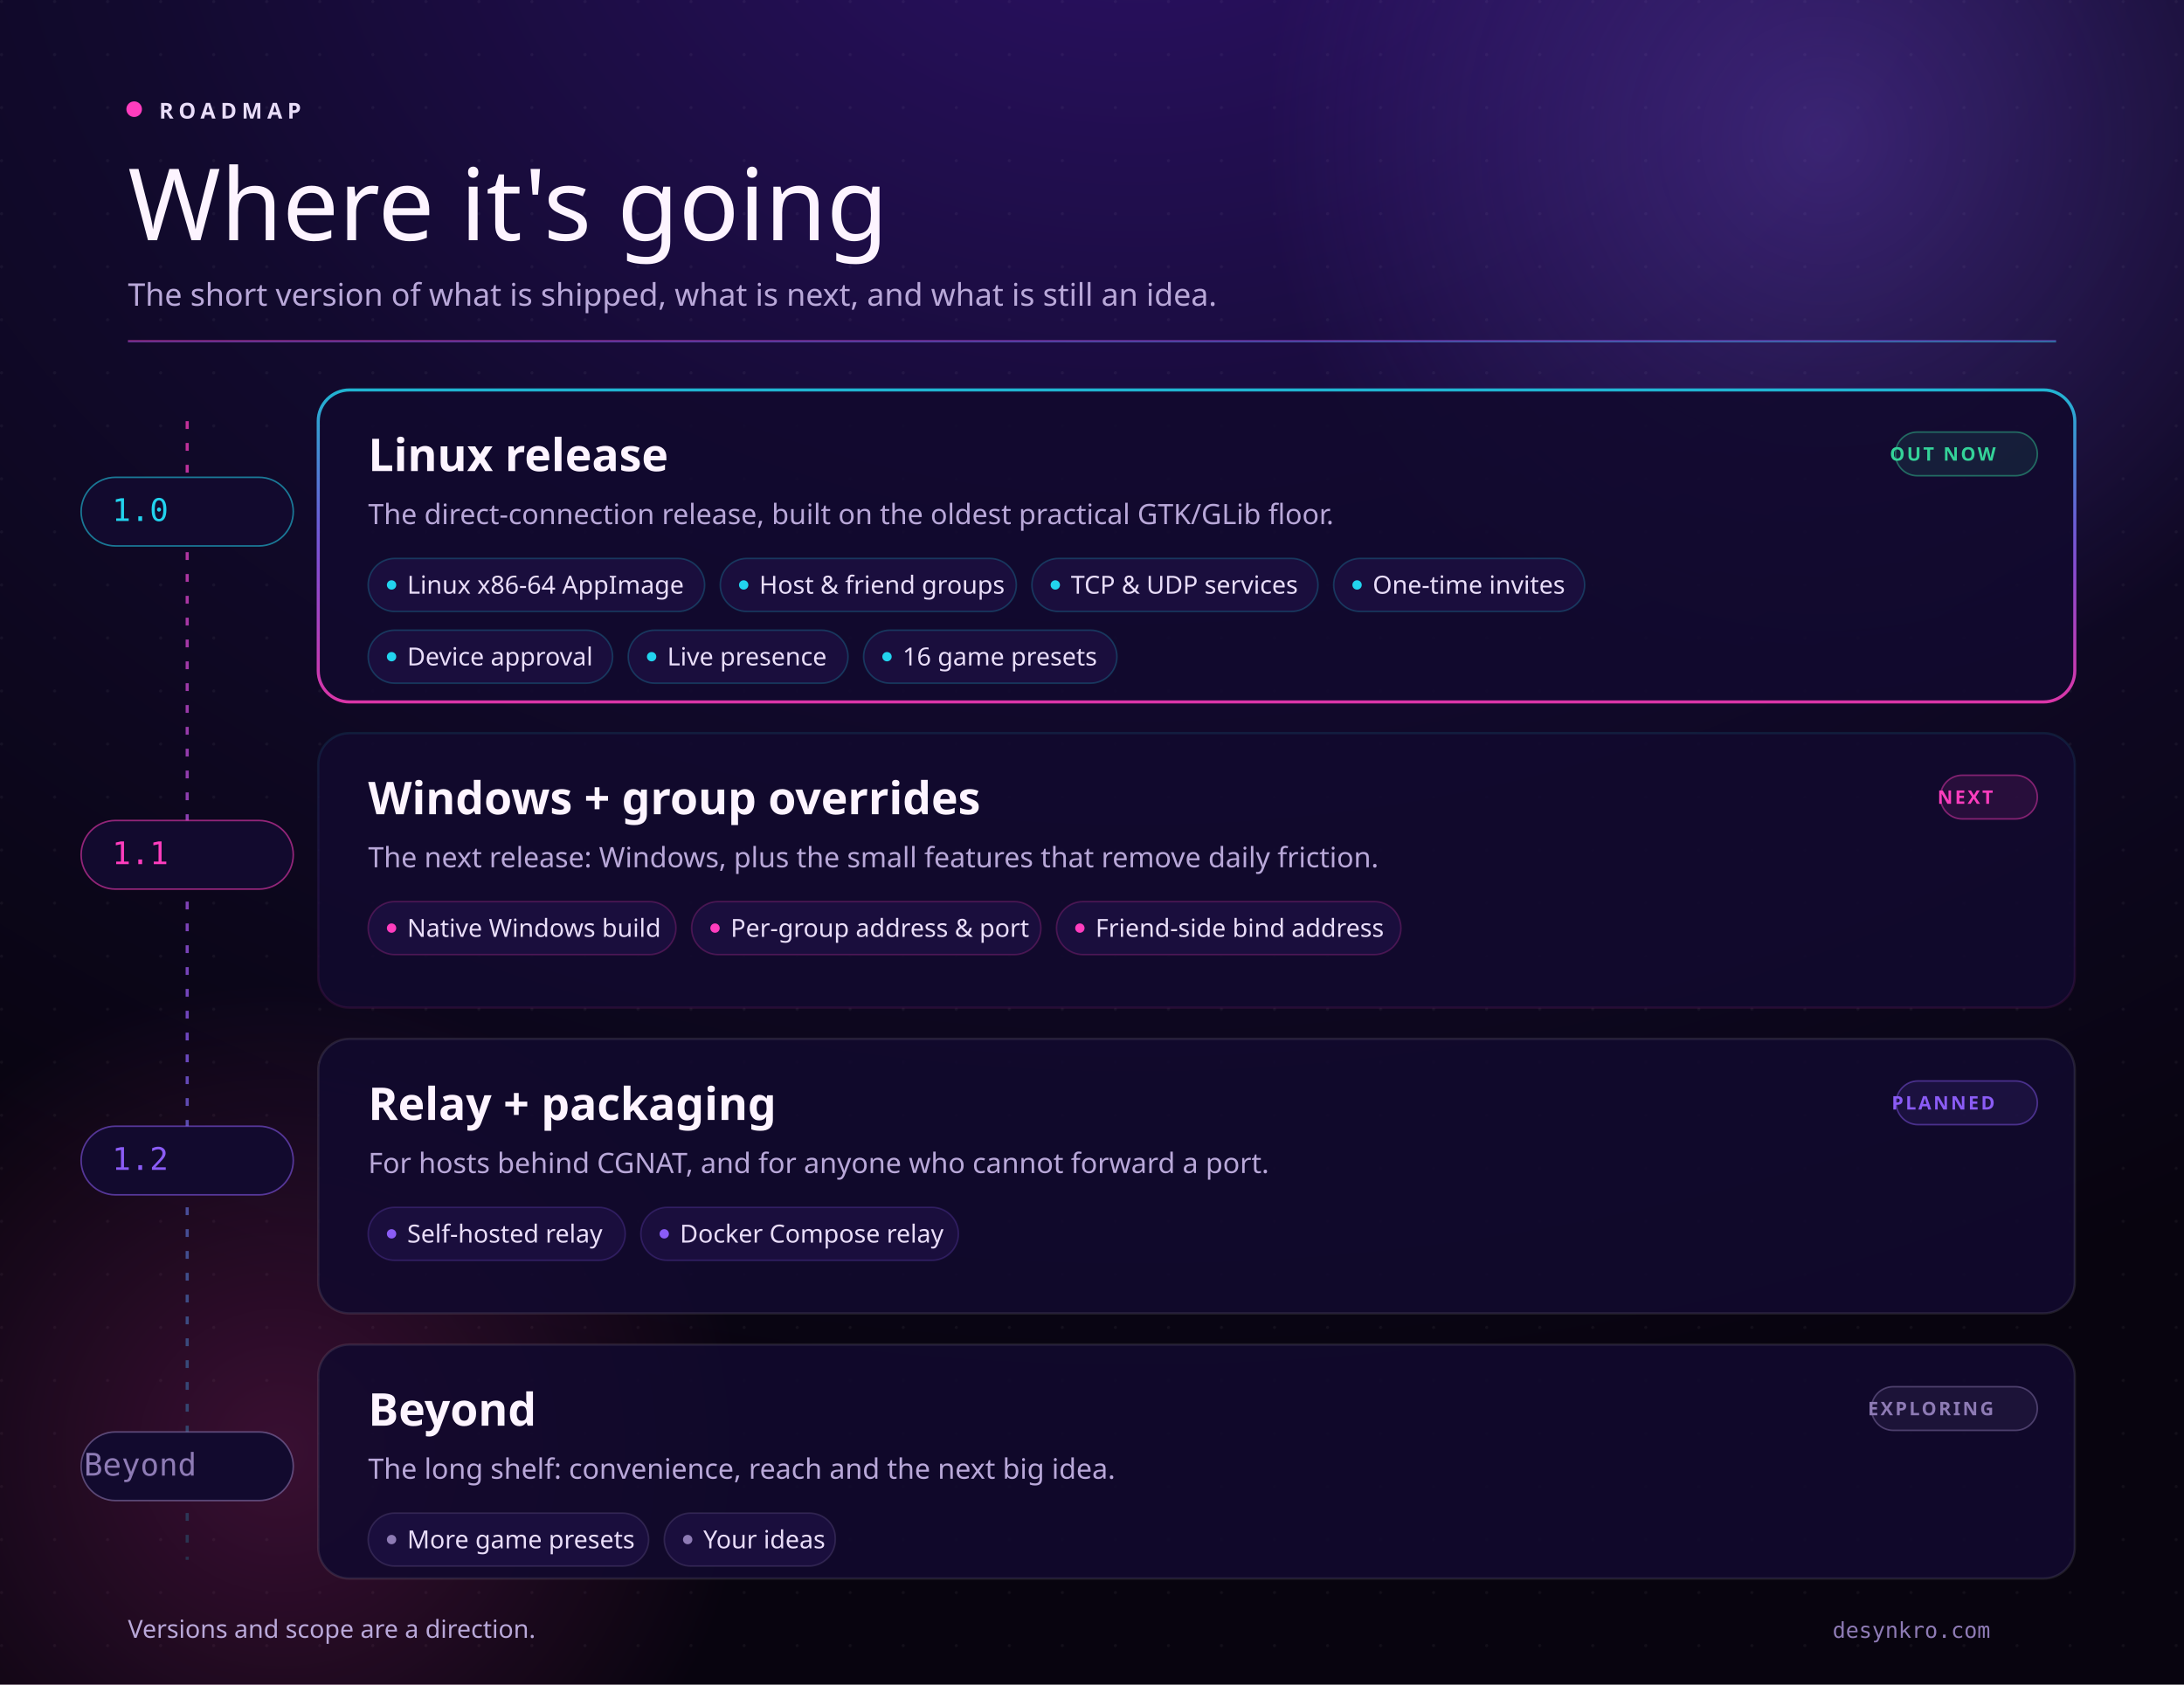
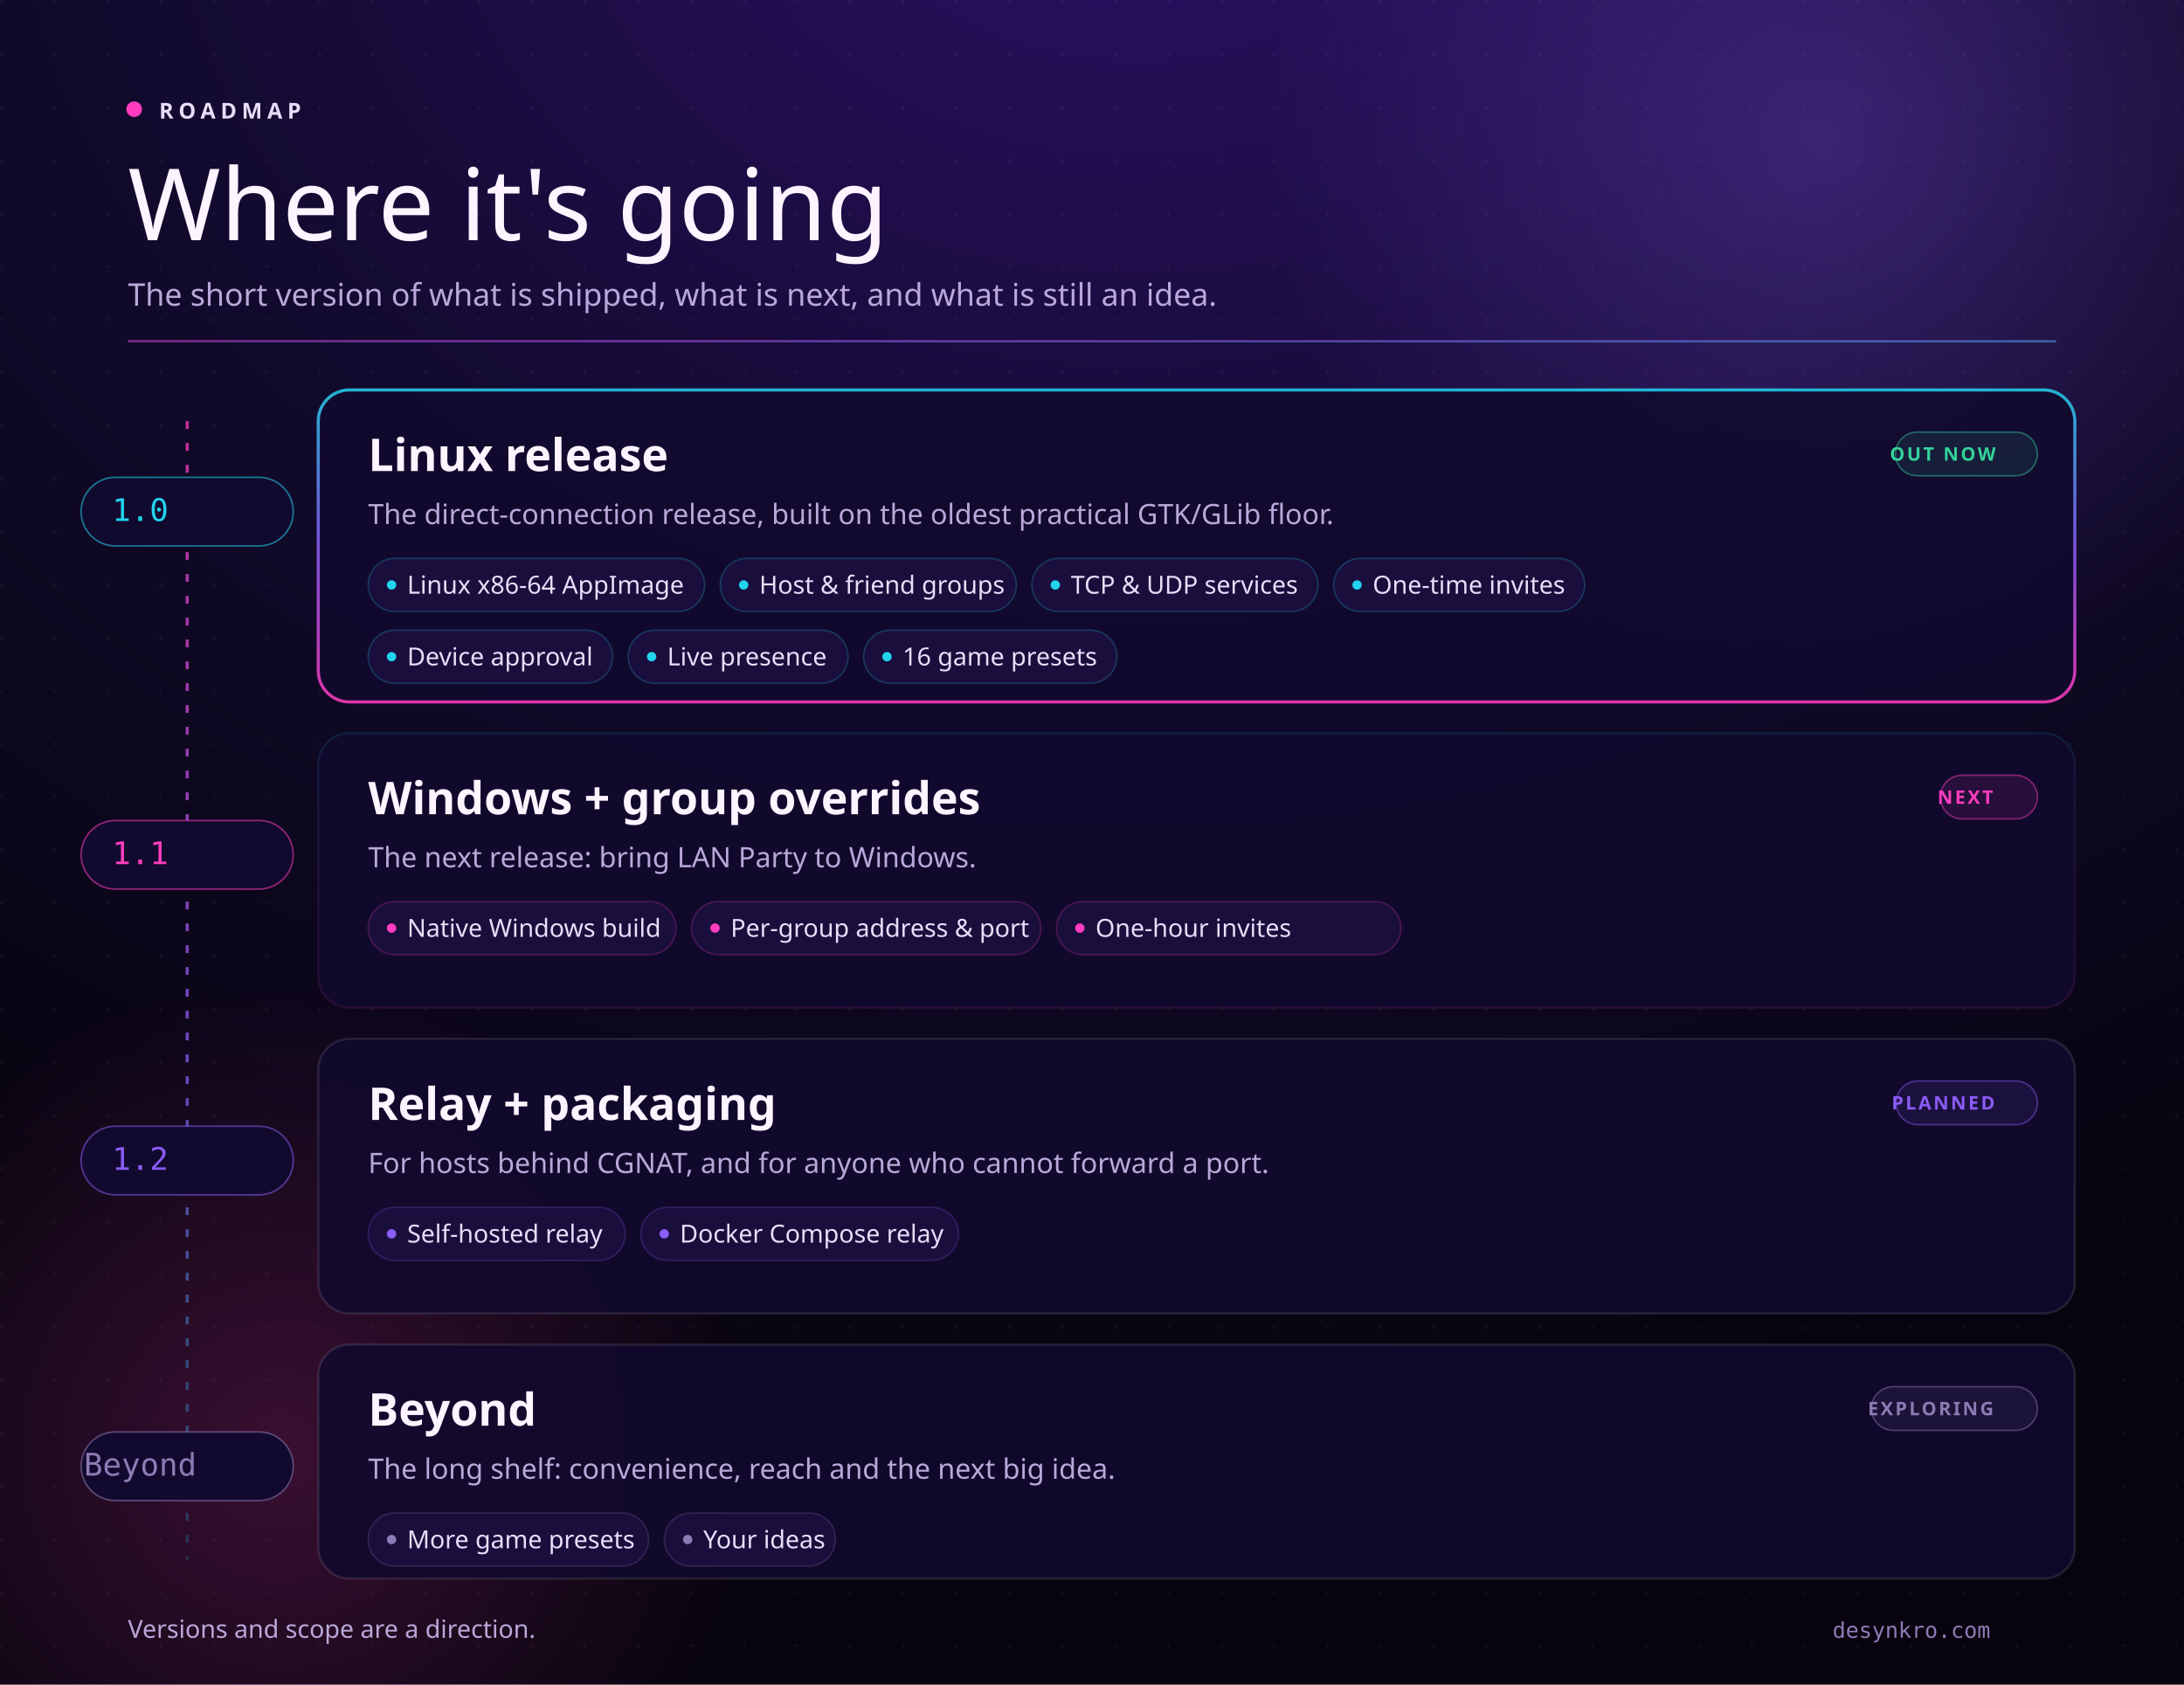
<svg xmlns="http://www.w3.org/2000/svg" width="1400" height="1080" viewBox="0 0 1400 1080">
  <defs>
    <radialGradient id="radial-gradient-1" cx="0" cy="0" r="1330" gradientTransform="matrix(1 0 0 0.771 728 -108)" gradientUnits="userSpaceOnUse">
      <stop offset="0" stop-color="#2c1166" />
      <stop offset="0.5" stop-color="#120a2e" />
      <stop offset="1" stop-color="#08040f" />
    </radialGradient>
    <clipPath id="clip-path-1">
      <path d="M0 0 L34 0 L34 34 L0 34 Z" />
    </clipPath>
    <clipPath id="clip-path-2">
      <path d="M0 0 L34 0 L34 34 L0 34 Z" />
    </clipPath>
    <pattern id="pattern-1" patternUnits="userSpaceOnUse" width="34" height="34" patternTransform="matrix(1 0 0 1 0 0)">
      <g clip-path="url(#clip-path-1)">
        <g clip-path="url(#clip-path-2)">
          <circle cx="1" cy="1" r="1" fill="#ffffff" opacity="0.045" />
        </g>
      </g>
    </pattern>
    <radialGradient id="radial-gradient-2" cx="1170" cy="90" r="360" gradientUnits="userSpaceOnUse">
      <stop offset="0" stop-color="#8b5cf6" stop-opacity="0.3" />
      <stop offset="1" stop-color="#8b5cf6" stop-opacity="0" />
    </radialGradient>
    <radialGradient id="radial-gradient-3" cx="180" cy="930" r="300" gradientUnits="userSpaceOnUse">
      <stop offset="0" stop-color="#ff3dbe" stop-opacity="0.2" />
      <stop offset="1" stop-color="#ff3dbe" stop-opacity="0" />
    </radialGradient>
    <linearGradient id="linear-gradient-1" x1="82" y1="218" x2="82.004" y2="221" gradientUnits="userSpaceOnUse">
      <stop offset="0" stop-color="#ff3dbe" />
      <stop offset="0.55" stop-color="#8b5cf6" />
      <stop offset="1" stop-color="#22d3ee" />
    </linearGradient>
    <linearGradient id="linear-gradient-2" x1="0" y1="270" x2="0" y2="1000" gradientUnits="userSpaceOnUse">
      <stop offset="0" stop-color="#ff3dbe" />
      <stop offset="0.55" stop-color="#8b5cf6" />
      <stop offset="1" stop-color="#22d3ee" stop-opacity="0.25" />
    </linearGradient>
    <linearGradient id="linear-gradient-3" x1="767" y1="451" x2="767" y2="249" gradientUnits="userSpaceOnUse">
      <stop offset="0" stop-color="#ff3dbe" />
      <stop offset="0.143" stop-color="#de46ce" />
      <stop offset="0.286" stop-color="#bd4fde" />
      <stop offset="0.429" stop-color="#9c58ee" />
      <stop offset="0.571" stop-color="#7c6df5" />
      <stop offset="0.714" stop-color="#5e8ff3" />
      <stop offset="0.857" stop-color="#40b1f0" />
      <stop offset="1" stop-color="#22d3ee" />
    </linearGradient>
    <linearGradient id="linear-gradient-4" x1="767" y1="646.75" x2="767" y2="469.25" gradientUnits="userSpaceOnUse">
      <stop offset="0" stop-color="#ff3dbe" />
      <stop offset="0.143" stop-color="#de46ce" />
      <stop offset="0.286" stop-color="#bd4fde" />
      <stop offset="0.429" stop-color="#9c58ee" />
      <stop offset="0.571" stop-color="#7c6df5" />
      <stop offset="0.714" stop-color="#5e8ff3" />
      <stop offset="0.857" stop-color="#40b1f0" />
      <stop offset="1" stop-color="#22d3ee" />
    </linearGradient>
  </defs>
  <g id="Layer_1" data-name="Layer 1">
    <rect x="0" y="0" width="1400" height="1080" fill="url(#radial-gradient-1)" />
    <rect x="0" y="0" width="1400" height="1080" fill="url(#pattern-1)" />
    <circle cx="1170" cy="90" r="360" fill="url(#radial-gradient-2)" />
    <circle cx="180" cy="930" r="300" fill="url(#radial-gradient-3)" />
    <circle cx="86" cy="70" r="5" fill="#ff3dbe" />
    <text transform="matrix(1 0 0 1 102 76)" x="0" y="0" xml:space="preserve" font-family="'IBM Plex Sans SmBld', sans-serif" font-size="14" font-weight="600" fill="#e9ddf9" letter-spacing="3.2">
      <tspan x="0" y="0">ROADMAP</tspan>
    </text>
    <text transform="matrix(1 0 0 1 82 154)" x="0" y="0" xml:space="preserve" font-family="'Space Grotesk', sans-serif" font-size="64" font-weight="500" fill="#fdf4ff">
      <tspan x="0" y="0">Where it's going</tspan>
    </text>
    <text transform="matrix(1 0 0 1 82 196)" x="0" y="0" xml:space="preserve" font-family="'IBM Plex Sans', sans-serif" font-size="20" fill="#b9a8d9">
      <tspan x="0" y="0">The short version of what is shipped, what is next, and what is still an idea.</tspan>
    </text>
    <rect x="82" y="218" width="1236" height="1.5" fill="url(#linear-gradient-1)" opacity="0.55" />
    <line x1="120" y1="270" x2="120" y2="1000" fill="#000000" stroke="url(#linear-gradient-2)" stroke-width="2" stroke-dasharray="5 9" opacity="0.75" />
    <circle cx="120" cy="328" r="14" fill="#08040f" stroke="#22d3ee" stroke-opacity="0.35" stroke-width="2" />
    <circle cx="120" cy="328" r="7" fill="#22d3ee" />
    <path d="M224 250 L1310 250 C1321.046 250 1330 258.954 1330 270 L1330 430 C1330 441.046 1321.046 450 1310 450 L224 450 C212.954 450 204 441.046 204 430 L204 270 C204 258.954 212.954 250 224 250 Z" fill="#120a2e" fill-opacity="0.88" stroke="url(#linear-gradient-3)" stroke-opacity="0.85" stroke-width="2" />
    <path d="M74 306 L166 306 C178.15 306 188 315.85 188 328 L188 328 C188 340.15 178.15 350 166 350 L74 350 C61.85 350 52 340.15 52 328 L52 328 C52 315.85 61.85 306 74 306 Z" fill="#120a2e" stroke="#22d3ee" stroke-opacity="0.55" />
    <text transform="matrix(1 0 0 1 120 334)" x="0" y="0" xml:space="preserve" font-family="'JetBrains Mono', monospace" font-size="20" fill="#22d3ee" text-anchor="middle">
      <tspan x="0" y="0">1.0</tspan>
    </text>
    <text transform="matrix(1 0 0 1 236 302)" x="0" y="0" xml:space="preserve" font-family="'IBM Plex Sans SmBld', sans-serif" font-size="29" font-weight="600" fill="#fdf4ff">
      <tspan x="0" y="0">Linux release</tspan>
    </text>
    <g>
      <path d="M1229 277 L1292 277 C1299.732 277 1306 283.268 1306 291 L1306 291 C1306 298.732 1299.732 305 1292 305 L1229 305 C1221.268 305 1215 298.732 1215 291 L1215 291 C1215 283.268 1221.268 277 1229 277 Z" fill="#34d399" fill-opacity="0.1" stroke="#34d399" stroke-opacity="0.45" />
      <text transform="matrix(1 0 0 1 1259.788 295.32)" x="0.7" y="0" xml:space="preserve" font-family="'IBM Plex Sans SmBld', sans-serif" font-size="12" font-weight="600" fill="#34d399" letter-spacing="1.4" text-anchor="middle">
        <tspan x="0.7" y="0">OUT NOW</tspan>
      </text>
    </g>
    <text transform="matrix(1 0 0 1 236 336)" x="0" y="0" xml:space="preserve" font-family="'IBM Plex Sans', sans-serif" font-size="18" fill="#b9a8d9">
      <tspan x="0" y="0">The direct-connection release, built on the oldest practical GTK/GLib floor.</tspan>
    </text>
    <path d="M253 358 L434.7 358 C444.089 358 451.7 365.611 451.7 375 L451.7 375 C451.7 384.389 444.089 392 434.7 392 L253 392 C243.611 392 236 384.389 236 375 L236 375 C236 365.611 243.611 358 253 358 Z" fill="#1a0e3d" stroke="#22d3ee" stroke-opacity="0.22" />
    <circle cx="251" cy="375" r="3" fill="#22d3ee" />
    <text transform="matrix(1 0 0 1 261 380.6)" x="0" y="0" xml:space="preserve" font-family="'IBM Plex Sans', sans-serif" font-size="16" fill="#e9ddf9">
      <tspan x="0" y="0">Linux x86-64 AppImage</tspan>
    </text>
    <path d="M478.712 358 L634.512 358 C643.901 358 651.512 365.611 651.512 375 L651.512 375 C651.512 384.389 643.901 392 634.512 392 L478.712 392 C469.323 392 461.712 384.389 461.712 375 L461.712 375 C461.712 365.611 469.323 358 478.712 358 Z" fill="#1a0e3d" stroke="#22d3ee" stroke-opacity="0.22" />
    <circle cx="476.712" cy="375" r="3" fill="#22d3ee" />
    <text transform="matrix(1 0 0 1 486.712 380.6)" x="0" y="0" xml:space="preserve" font-family="'IBM Plex Sans', sans-serif" font-size="16" fill="#e9ddf9">
      <tspan x="0" y="0">Host &amp; friend groups</tspan>
    </text>
    <path d="M678.472 358 L827.872 358 C837.261 358 844.872 365.611 844.872 375 L844.872 375 C844.872 384.389 837.261 392 827.872 392 L678.472 392 C669.083 392 661.472 384.389 661.472 375 L661.472 375 C661.472 365.611 669.083 358 678.472 358 Z" fill="#1a0e3d" stroke="#22d3ee" stroke-opacity="0.22" />
    <circle cx="676.472" cy="375" r="3" fill="#22d3ee" />
    <text transform="matrix(1 0 0 1 686.472 380.6)" x="0" y="0" xml:space="preserve" font-family="'IBM Plex Sans', sans-serif" font-size="16" fill="#e9ddf9">
      <tspan x="0" y="0">TCP &amp; UDP services</tspan>
    </text>
    <path d="M871.912 358 L998.812 358 C1008.201 358 1015.812 365.611 1015.812 375 L1015.812 375 C1015.812 384.389 1008.201 392 998.812 392 L871.912 392 C862.523 392 854.912 384.389 854.912 375 L854.912 375 C854.912 365.611 862.523 358 871.912 358 Z" fill="#1a0e3d" stroke="#22d3ee" stroke-opacity="0.22" />
    <circle cx="869.912" cy="375" r="3" fill="#22d3ee" />
    <text transform="matrix(1 0 0 1 879.912 380.6)" x="0" y="0" xml:space="preserve" font-family="'IBM Plex Sans', sans-serif" font-size="16" fill="#e9ddf9">
      <tspan x="0" y="0">One-time invites</tspan>
    </text>
    <path d="M253 404 L375.7 404 C385.089 404 392.7 411.611 392.7 421 L392.7 421 C392.7 430.389 385.089 438 375.7 438 L253 438 C243.611 438 236 430.389 236 421 L236 421 C236 411.611 243.611 404 253 404 Z" fill="#1a0e3d" stroke="#22d3ee" stroke-opacity="0.22" />
    <circle cx="251" cy="421" r="3" fill="#22d3ee" />
    <text transform="matrix(1 0 0 1 261 426.6)" x="0" y="0" xml:space="preserve" font-family="'IBM Plex Sans', sans-serif" font-size="16" fill="#e9ddf9">
      <tspan x="0" y="0">Device approval</tspan>
    </text>
    <path d="M419.704 404 L526.604 404 C535.993 404 543.604 411.611 543.604 421 L543.604 421 C543.604 430.389 535.993 438 526.604 438 L419.704 438 C410.315 438 402.704 430.389 402.704 421 L402.704 421 C402.704 411.611 410.315 404 419.704 404 Z" fill="#1a0e3d" stroke="#22d3ee" stroke-opacity="0.22" />
    <circle cx="417.704" cy="421" r="3" fill="#22d3ee" />
    <text transform="matrix(1 0 0 1 427.704 426.6)" x="0" y="0" xml:space="preserve" font-family="'IBM Plex Sans', sans-serif" font-size="16" fill="#e9ddf9">
      <tspan x="0" y="0">Live presence</tspan>
    </text>
    <path d="M570.584 404 L698.984 404 C708.373 404 715.984 411.611 715.984 421 L715.984 421 C715.984 430.389 708.373 438 698.984 438 L570.584 438 C561.195 438 553.584 430.389 553.584 421 L553.584 421 C553.584 411.611 561.195 404 570.584 404 Z" fill="#1a0e3d" stroke="#22d3ee" stroke-opacity="0.22" />
    <circle cx="568.584" cy="421" r="3" fill="#22d3ee" />
    <text transform="matrix(1 0 0 1 578.584 426.6)" x="0" y="0" xml:space="preserve" font-family="'IBM Plex Sans', sans-serif" font-size="16" fill="#e9ddf9">
      <tspan x="0" y="0">16 game presets</tspan>
    </text>
    <circle cx="120" cy="548" r="14" fill="#08040f" stroke="#ff3dbe" stroke-opacity="0.35" stroke-width="2" />
    <circle cx="120" cy="548" r="7" fill="#ff3dbe" />
    <path d="M224 470 L1310 470 C1321.046 470 1330 478.954 1330 490 L1330 626 C1330 637.046 1321.046 646 1310 646 L224 646 C212.954 646 204 637.046 204 626 L204 490 C204 478.954 212.954 470 224 470 Z" fill="#120a2e" fill-opacity="0.88" stroke="url(#linear-gradient-4)" stroke-opacity="0.1" stroke-width="1.5" />
    <path d="M74 526 L166 526 C178.15 526 188 535.85 188 548 L188 548 C188 560.15 178.15 570 166 570 L74 570 C61.85 570 52 560.15 52 548 L52 548 C52 535.85 61.85 526 74 526 Z" fill="#120a2e" stroke="#ff3dbe" stroke-opacity="0.55" />
    <text transform="matrix(1 0 0 1 120 554)" x="0" y="0" xml:space="preserve" font-family="'JetBrains Mono', monospace" font-size="20" fill="#ff3dbe" text-anchor="middle">
      <tspan x="0" y="0">1.1</tspan>
    </text>
    <text transform="matrix(1 0 0 1 236 522)" x="0" y="0" xml:space="preserve" font-family="'IBM Plex Sans SmBld', sans-serif" font-size="29" font-weight="600" fill="#fdf4ff">
      <tspan x="0" y="0">Windows + group overrides</tspan>
    </text>
    <g>
      <path d="M1257.8 497 L1292 497 C1299.732 497 1306 503.268 1306 511 L1306 511 C1306 518.732 1299.732 525 1292 525 L1257.8 525 C1250.068 525 1243.8 518.732 1243.8 511 L1243.8 511 C1243.8 503.268 1250.068 497 1257.8 497 Z" fill="#ff3dbe" fill-opacity="0.1" stroke="#ff3dbe" stroke-opacity="0.45" />
      <text transform="matrix(1 0 0 1 1274.224 515.32)" x="0.7" y="0" xml:space="preserve" font-family="'IBM Plex Sans SmBld', sans-serif" font-size="12" font-weight="600" fill="#ff3dbe" letter-spacing="1.4" text-anchor="middle">
        <tspan x="0.7" y="0">NEXT</tspan>
      </text>
    </g>
    <text transform="matrix(1 0 0 1 236 556)" x="0" y="0" xml:space="preserve" font-family="'IBM Plex Sans', sans-serif" font-size="18" fill="#b9a8d9">
-       <tspan x="0" y="0">The next release: Windows, plus the small features that remove daily friction.</tspan>
+       <tspan x="0" y="0">The next release: bring LAN Party to Windows.</tspan>
    </text>
    <path d="M253 578 L416.3 578 C425.689 578 433.3 585.611 433.3 595 L433.3 595 C433.3 604.389 425.689 612 416.3 612 L253 612 C243.611 612 236 604.389 236 595 L236 595 C236 585.611 243.611 578 253 578 Z" fill="#1a0e3d" stroke="#ff3dbe" stroke-opacity="0.22" />
    <circle cx="251" cy="595" r="3" fill="#ff3dbe" />
    <text transform="matrix(1 0 0 1 261 600.6)" x="0" y="0" xml:space="preserve" font-family="'IBM Plex Sans', sans-serif" font-size="16" fill="#e9ddf9">
      <tspan x="0" y="0">Native Windows build</tspan>
    </text>
    <path d="M460.344 578 L650.244 578 C659.633 578 667.244 585.611 667.244 595 L667.244 595 C667.244 604.389 659.633 612 650.244 612 L460.344 612 C450.955 612 443.344 604.389 443.344 595 L443.344 595 C443.344 585.611 450.955 578 460.344 578 Z" fill="#1a0e3d" stroke="#ff3dbe" stroke-opacity="0.22" />
    <circle cx="458.344" cy="595" r="3" fill="#ff3dbe" />
    <text transform="matrix(1 0 0 1 468.344 600.6)" x="0" y="0" xml:space="preserve" font-family="'IBM Plex Sans', sans-serif" font-size="16" fill="#e9ddf9">
      <tspan x="0" y="0">Per-group address &amp; port</tspan>
    </text>
    <path d="M694.232 578 L881.032 578 C890.421 578 898.032 585.611 898.032 595 L898.032 595 C898.032 604.389 890.421 612 881.032 612 L694.232 612 C684.843 612 677.232 604.389 677.232 595 L677.232 595 C677.232 585.611 684.843 578 694.232 578 Z" fill="#1a0e3d" stroke="#ff3dbe" stroke-opacity="0.22" />
    <circle cx="692.232" cy="595" r="3" fill="#ff3dbe" />
    <text transform="matrix(1 0 0 1 702.232 600.6)" x="0" y="0" xml:space="preserve" font-family="'IBM Plex Sans', sans-serif" font-size="16" fill="#e9ddf9">
-       <tspan x="0" y="0">Friend-side bind address</tspan>
+       <tspan x="0" y="0">One-hour invites</tspan>
    </text>
    <circle cx="120" cy="744" r="14" fill="#08040f" stroke="#8b5cf6" stroke-opacity="0.35" stroke-width="2" />
    <circle cx="120" cy="744" r="7" fill="#8b5cf6" />
    <path d="M224 666 L1310 666 C1321.046 666 1330 674.954 1330 686 L1330 822 C1330 833.046 1321.046 842 1310 842 L224 842 C212.954 842 204 833.046 204 822 L204 686 C204 674.954 212.954 666 224 666 Z" fill="#120a2e" fill-opacity="0.88" stroke="#ffffff" stroke-opacity="0.1" stroke-width="1.5" />
    <path d="M74 722 L166 722 C178.15 722 188 731.85 188 744 L188 744 C188 756.15 178.15 766 166 766 L74 766 C61.85 766 52 756.15 52 744 L52 744 C52 731.85 61.85 722 74 722 Z" fill="#120a2e" stroke="#8b5cf6" stroke-opacity="0.55" />
    <text transform="matrix(1 0 0 1 120 750)" x="0" y="0" xml:space="preserve" font-family="'JetBrains Mono', monospace" font-size="20" fill="#8b5cf6" text-anchor="middle">
      <tspan x="0" y="0">1.2</tspan>
    </text>
    <text transform="matrix(1 0 0 1 236 718)" x="0" y="0" xml:space="preserve" font-family="'IBM Plex Sans SmBld', sans-serif" font-size="29" font-weight="600" fill="#fdf4ff">
      <tspan x="0" y="0">Relay + packaging</tspan>
    </text>
    <g>
      <path d="M1229.5 693 L1292 693 C1299.732 693 1306 699.268 1306 707 L1306 707 C1306 714.732 1299.732 721 1292 721 L1229.5 721 C1221.768 721 1215.5 714.732 1215.5 707 L1215.5 707 C1215.5 699.268 1221.768 693 1229.5 693 Z" fill="#8b5cf6" fill-opacity="0.1" stroke="#8b5cf6" stroke-opacity="0.45" />
      <text transform="matrix(1 0 0 1 1260.066 711.32)" x="0.7" y="0" xml:space="preserve" font-family="'IBM Plex Sans SmBld', sans-serif" font-size="12" font-weight="600" fill="#8b5cf6" letter-spacing="1.4" text-anchor="middle">
        <tspan x="0.7" y="0">PLANNED</tspan>
      </text>
    </g>
    <text transform="matrix(1 0 0 1 236 752)" x="0" y="0" xml:space="preserve" font-family="'IBM Plex Sans', sans-serif" font-size="18" fill="#b9a8d9">
      <tspan x="0" y="0">For hosts behind CGNAT, and for anyone who cannot forward a port.</tspan>
    </text>
    <path d="M253 774 L383.8 774 C393.189 774 400.8 781.611 400.8 791 L400.8 791 C400.8 800.389 393.189 808 383.8 808 L253 808 C243.611 808 236 800.389 236 791 L236 791 C236 781.611 243.611 774 253 774 Z" fill="#1a0e3d" stroke="#8b5cf6" stroke-opacity="0.22" />
    <circle cx="251" cy="791" r="3" fill="#8b5cf6" />
    <text transform="matrix(1 0 0 1 261 796.6)" x="0" y="0" xml:space="preserve" font-family="'IBM Plex Sans', sans-serif" font-size="16" fill="#e9ddf9">
      <tspan x="0" y="0">Self-hosted relay</tspan>
    </text>
    <path d="M427.788 774 L597.388 774 C606.777 774 614.388 781.611 614.388 791 L614.388 791 C614.388 800.389 606.777 808 597.388 808 L427.788 808 C418.399 808 410.788 800.389 410.788 791 L410.788 791 C410.788 781.611 418.399 774 427.788 774 Z" fill="#1a0e3d" stroke="#8b5cf6" stroke-opacity="0.22" />
    <circle cx="425.788" cy="791" r="3" fill="#8b5cf6" />
    <text transform="matrix(1 0 0 1 435.788 796.6)" x="0" y="0" xml:space="preserve" font-family="'IBM Plex Sans', sans-serif" font-size="16" fill="#e9ddf9">
      <tspan x="0" y="0">Docker Compose relay</tspan>
    </text>
    <circle cx="120" cy="940" r="14" fill="#08040f" stroke="#8e7bb5" stroke-opacity="0.35" stroke-width="2" />
    <circle cx="120" cy="940" r="7" fill="#8e7bb5" />
    <path d="M224 862 L1310 862 C1321.046 862 1330 870.954 1330 882 L1330 992 C1330 1003.046 1321.046 1012 1310 1012 L224 1012 C212.954 1012 204 1003.046 204 992 L204 882 C204 870.954 212.954 862 224 862 Z" fill="#120a2e" fill-opacity="0.88" stroke="#ffffff" stroke-opacity="0.1" stroke-width="1.5" />
    <path d="M74 918 L166 918 C178.15 918 188 927.85 188 940 L188 940 C188 952.15 178.15 962 166 962 L74 962 C61.85 962 52 952.15 52 940 L52 940 C52 927.85 61.85 918 74 918 Z" fill="#120a2e" stroke="#8e7bb5" stroke-opacity="0.55" />
    <text transform="matrix(1 0 0 1 120 946)" x="0" y="0" xml:space="preserve" font-family="'JetBrains Mono', monospace" font-size="20" fill="#8e7bb5" text-anchor="middle">
      <tspan x="0" y="0">Beyond</tspan>
    </text>
    <text transform="matrix(1 0 0 1 236 914)" x="0" y="0" xml:space="preserve" font-family="'IBM Plex Sans SmBld', sans-serif" font-size="29" font-weight="600" fill="#fdf4ff">
      <tspan x="0" y="0">Beyond</tspan>
    </text>
    <g>
      <path d="M1213.6 889 L1292 889 C1299.732 889 1306 895.268 1306 903 L1306 903 C1306 910.732 1299.732 917 1292 917 L1213.6 917 C1205.868 917 1199.6 910.732 1199.6 903 L1199.6 903 C1199.6 895.268 1205.868 889 1213.6 889 Z" fill="#8e7bb5" fill-opacity="0.1" stroke="#8e7bb5" stroke-opacity="0.45" />
      <text transform="matrix(1 0 0 1 1252.082 907.32)" x="0.7" y="0" xml:space="preserve" font-family="'IBM Plex Sans SmBld', sans-serif" font-size="12" font-weight="600" fill="#8e7bb5" letter-spacing="1.4" text-anchor="middle">
        <tspan x="0.7" y="0">EXPLORING</tspan>
      </text>
    </g>
    <text transform="matrix(1 0 0 1 236 948)" x="0" y="0" xml:space="preserve" font-family="'IBM Plex Sans', sans-serif" font-size="18" fill="#b9a8d9">
      <tspan x="0" y="0">The long shelf: convenience, reach and the next big idea.</tspan>
    </text>
    <path d="M253 970 L398.8 970 C408.189 970 415.8 977.611 415.8 987 L415.8 987 C415.8 996.389 408.189 1004 398.8 1004 L253 1004 C243.611 1004 236 996.389 236 987 L236 987 C236 977.611 243.611 970 253 970 Z" fill="#1a0e3d" stroke="#8e7bb5" stroke-opacity="0.22" />
    <circle cx="251" cy="987" r="3" fill="#8e7bb5" />
    <text transform="matrix(1 0 0 1 261 992.6)" x="0" y="0" xml:space="preserve" font-family="'IBM Plex Sans', sans-serif" font-size="16" fill="#e9ddf9">
      <tspan x="0" y="0">More game presets</tspan>
    </text>
    <path d="M442.824 970 L518.456 970 C527.845 970 535.456 976.611 535.456 986 L535.456 987 C535.456 996.389 527.845 1004 518.456 1004 L442.824 1004 C433.435 1004 425.824 996.389 425.824 987 L425.824 987 C425.824 977.611 433.435 970 442.824 970 Z" fill="#1a0e3d" stroke="#8e7bb5" stroke-opacity="0.22" />
    <circle cx="440.824" cy="987" r="3" fill="#8e7bb5" />
    <text transform="matrix(1 0 0 1 450.824 992.6)" x="0" y="0" xml:space="preserve" font-family="'IBM Plex Sans', sans-serif" font-size="16" fill="#e9ddf9">
      <tspan x="0" y="0">Your ideas</tspan>
    </text>
    <text transform="matrix(1 0 0 1 82 1050)" x="0" y="0" xml:space="preserve" font-family="'IBM Plex Sans', sans-serif" font-size="16" fill="#b9a8d9">
      <tspan x="0" y="0">Versions and scope are a direction.</tspan>
    </text>
    <text transform="matrix(1 0 0 1 1318 1050)" x="0" y="0" xml:space="preserve" font-family="'JetBrains Mono', monospace" font-size="14" fill="#8e7bb5" text-anchor="end">
      <tspan x="0" y="0">desynkro.com</tspan>
    </text>
  </g>
</svg>
